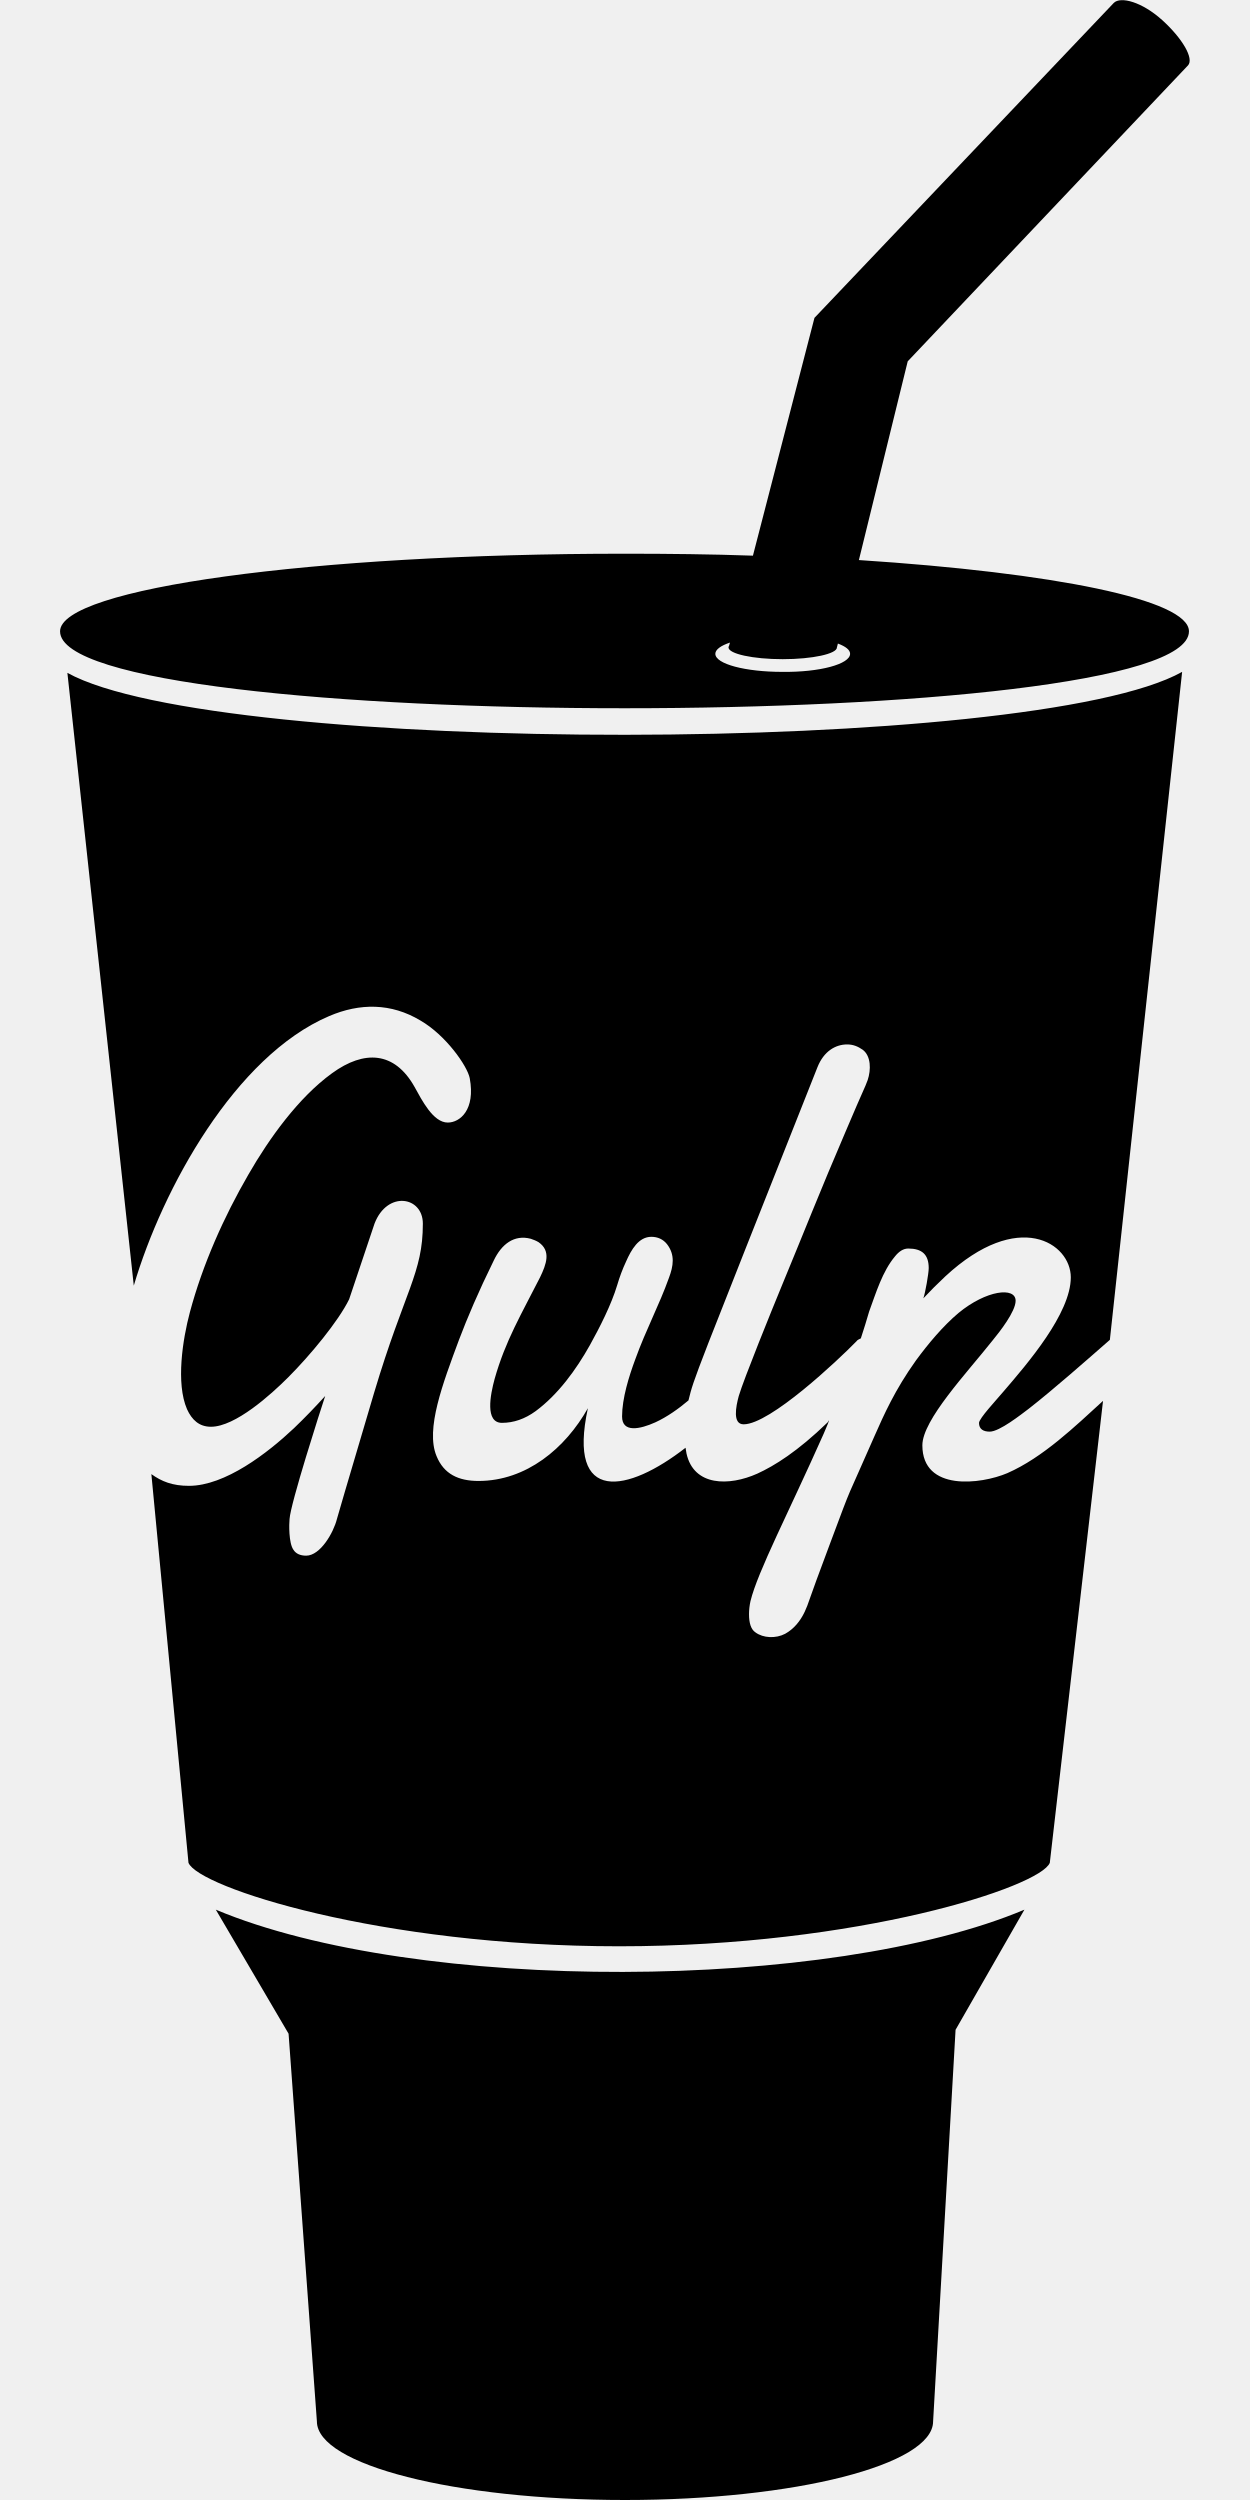
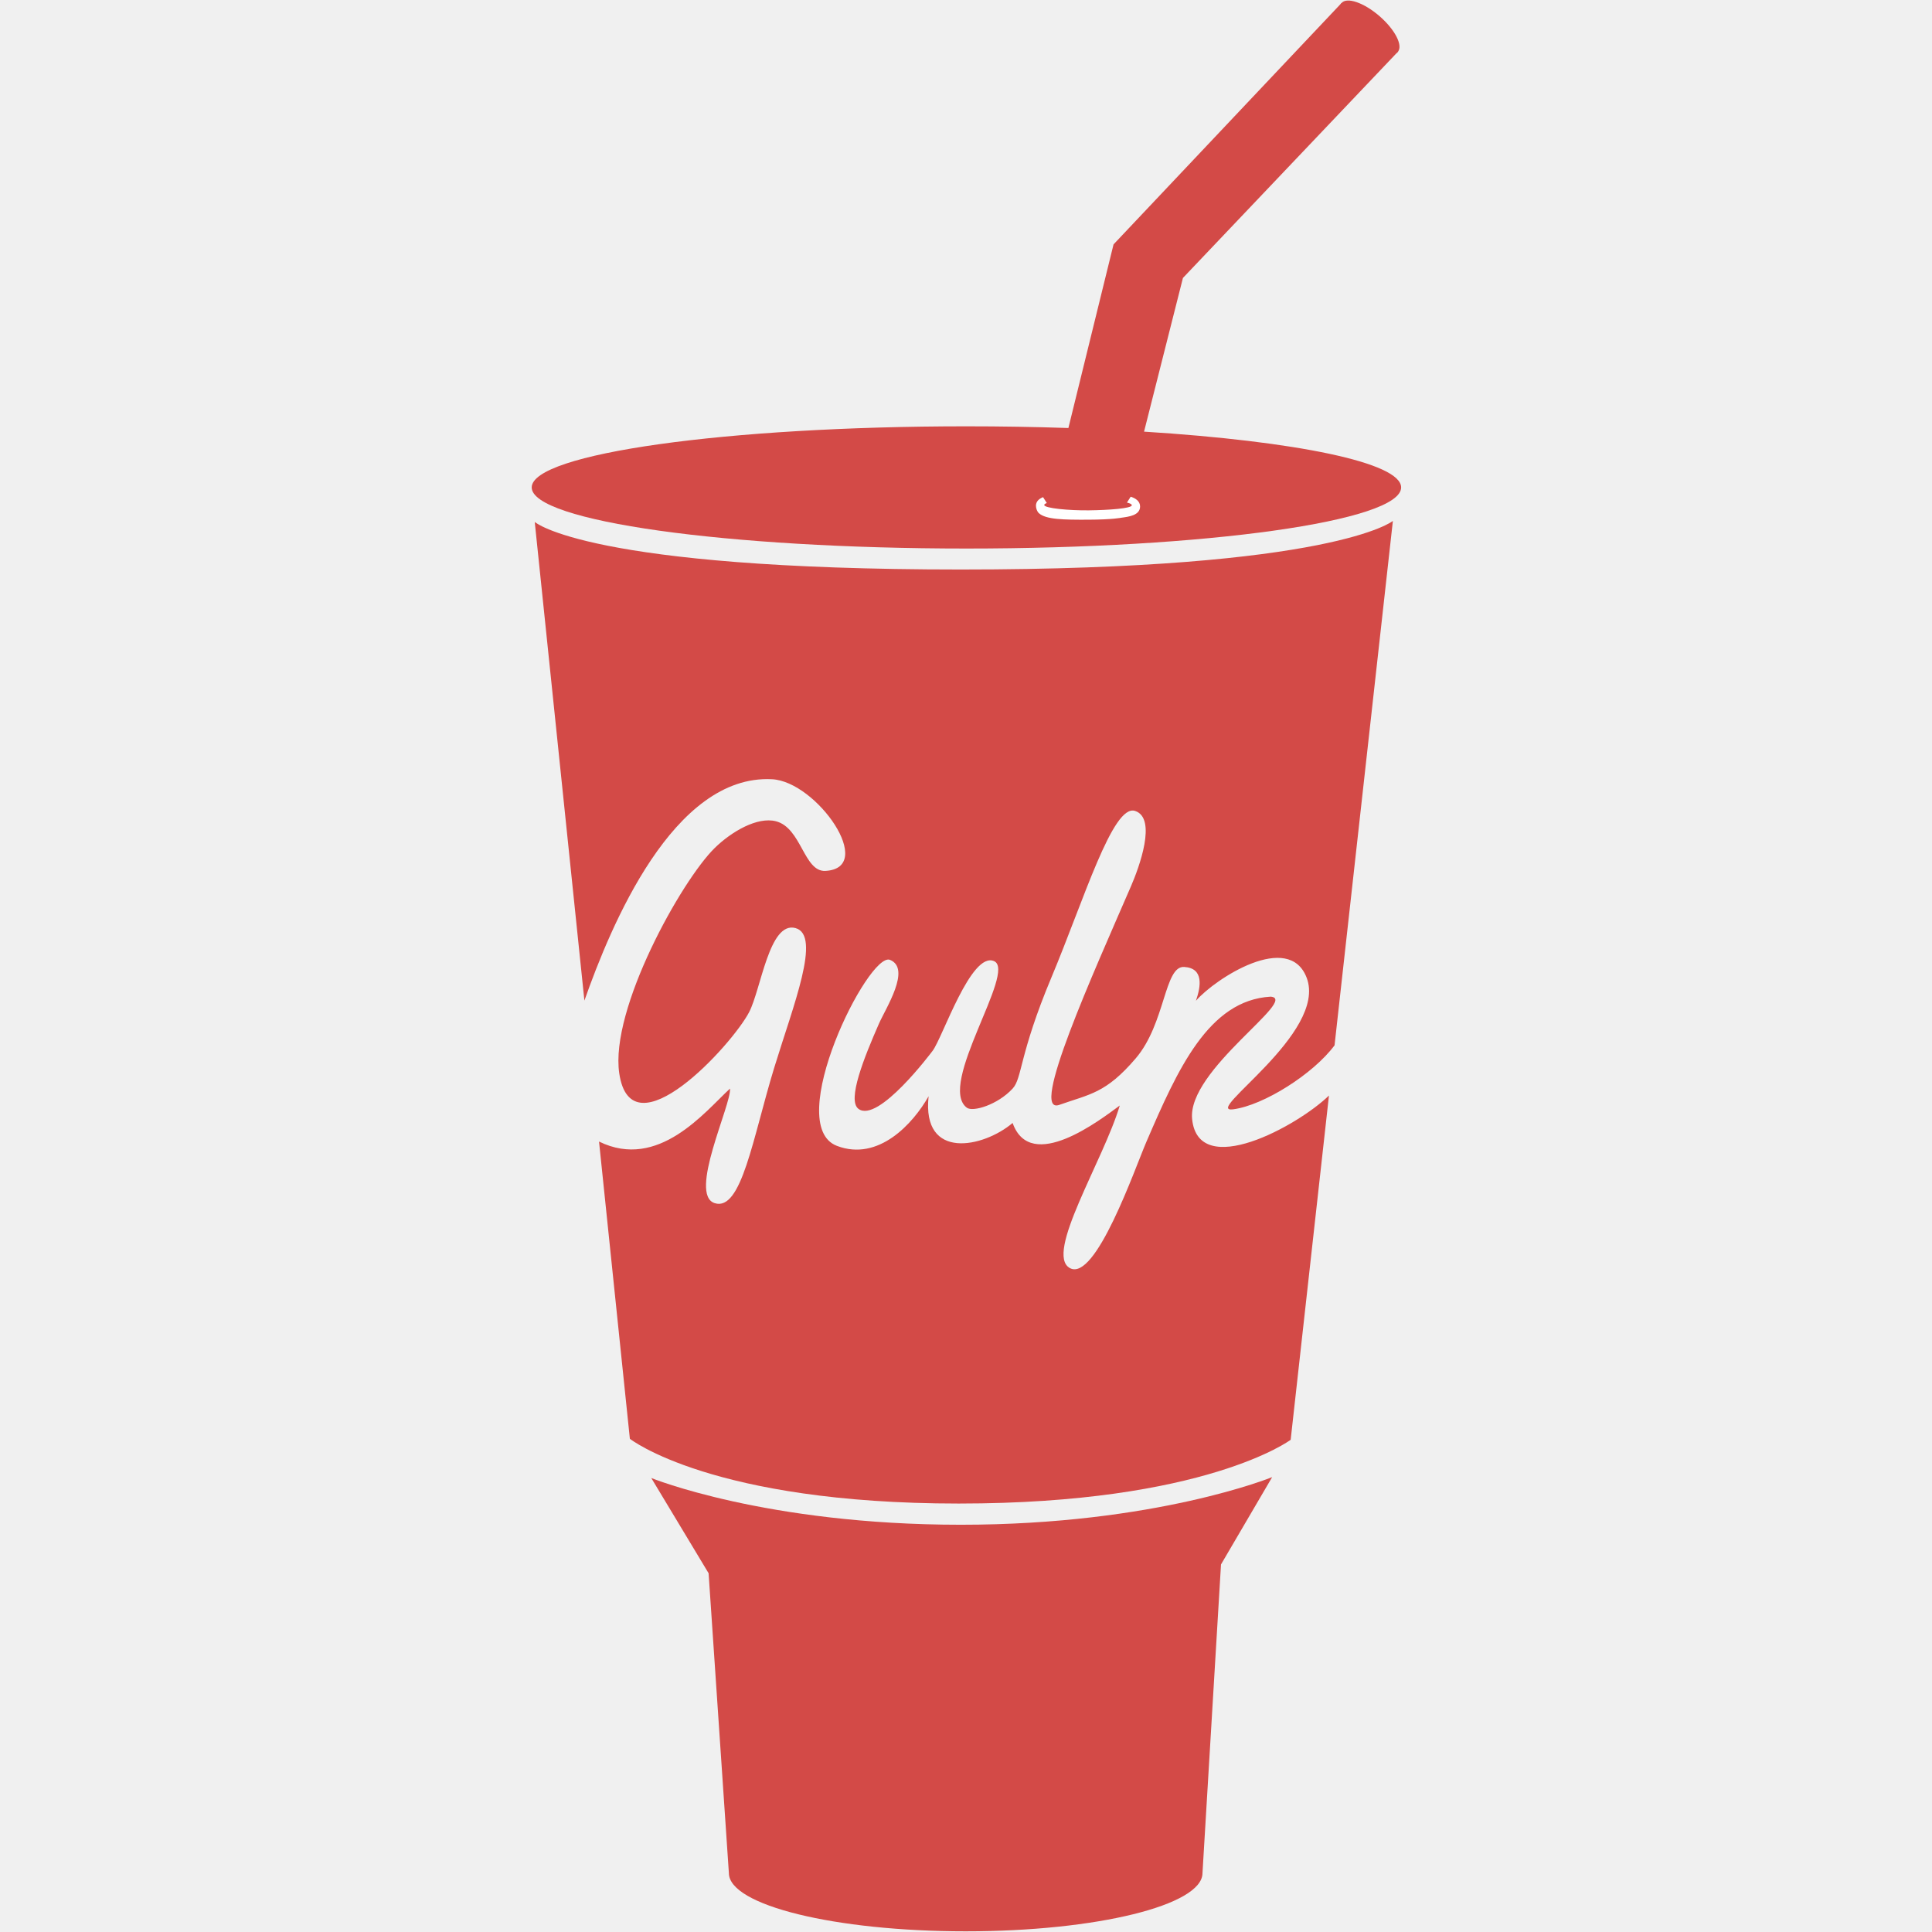
- <svg xmlns="http://www.w3.org/2000/svg" aria-hidden="true" focusable="false" data-prefix="fab" data-icon="gulp" role="img" viewBox="0 0 256 512" class="svg-inline--fa fa-gulp fa-w-8 fa-3x">
-   <path fill="currentColor" d="M209.8 391.1l-14.1 24.6-4.6 80.2c0 8.9-28.3 16.1-63.1 16.1s-63.1-7.2-63.1-16.1l-5.8-79.4-14.9-25.4c41.2 17.3 126 16.7 165.6 0zm-196-253.3l13.6 125.5c5.9-20 20.8-47 40-55.2 6.3-2.7 12.7-2.7 18.7.9 5.2 3 9.6 9.3 10.1 11.8 1.2 6.5-2 9.1-4.5 9.1-3 0-5.3-4.6-6.8-7.3-4.1-7.3-10.3-7.6-16.9-2.8-6.9 5-12.9 13.4-17.1 20.7-5.1 8.8-9.4 18.5-12 28.2-1.5 5.6-2.9 14.6-.6 19.9 1 2.2 2.5 3.6 4.9 3.6 5 0 12.3-6.6 15.8-10.1 4.5-4.5 10.3-11.5 12.5-16l5.2-15.5c2.6-6.8 9.9-5.6 9.9 0 0 10.2-3.7 13.6-10 34.7-5.8 19.5-7.6 25.8-7.6 25.8-.7 2.8-3.4 7.5-6.3 7.5-1.2 0-2.1-.4-2.6-1.2-1-1.4-.9-5.3-.8-6.3.2-3.2 6.3-22.2 7.3-25.2-2 2.2-4.1 4.4-6.4 6.6-5.4 5.1-14.1 11.8-21.5 11.8-3.4 0-5.6-.9-7.7-2.4l7.6 79.6c2 5 39.2 17.1 88.2 17.1 49.1 0 86.3-12.2 88.2-17.1l10.9-94.6c-5.7 5.2-12.3 11.6-19.6 14.8-5.4 2.3-17.4 3.8-17.4-5.7 0-5.2 9.1-14.8 14.4-21.5 1.4-1.7 4.7-5.9 4.7-8.1 0-2.9-6-2.2-11.7 2.5-3.2 2.7-6.2 6.3-8.7 9.7-4.3 6-6.6 11.2-8.5 15.5-6.2 14.2-4.1 8.6-9.1 22-5 13.3-4.2 11.8-5.2 14-.9 1.9-2.2 3.5-4 4.5-1.9 1-4.5.9-6.1-.3-.9-.6-1.3-1.9-1.3-3.7 0-.9.1-1.8.3-2.7 1.5-6.1 7.8-18.1 15-34.3 1.6-3.7 1-2.6.8-2.3-6.2 6-10.9 8.9-14.4 10.5-5.8 2.6-13 2.6-14.5-4.1-.1-.4-.1-.8-.2-1.2-11.8 9.2-24.3 11.7-20-8.1-4.6 8.2-12.6 14.9-22.4 14.9-4.1 0-7.1-1.4-8.6-5.1-2.3-5.5 1.3-14.9 4.6-23.8 1.7-4.5 4-9.9 7.1-16.2 1.6-3.4 4.2-5.4 7.6-4.5.6.2 1.1.4 1.6.7 2.6 1.8 1.6 4.5.3 7.2-3.8 7.5-7.1 13-9.3 20.8-.9 3.3-2 9 1.5 9 2.4 0 4.7-.8 6.9-2.4 4.6-3.4 8.3-8.5 11.1-13.5 2-3.6 4.4-8.3 5.6-12.3.5-1.7 1.1-3.3 1.8-4.8 1.1-2.5 2.6-5.1 5.2-5.1 1.3 0 2.4.5 3.2 1.5 1.7 2.2 1.3 4.5.4 6.9-2 5.6-4.7 10.6-6.9 16.7-1.3 3.5-2.7 8-2.7 11.7 0 3.4 3.7 2.6 6.8 1.2 2.4-1.1 4.8-2.8 6.8-4.5 1.2-4.9.9-3.8 26.4-68.2 1.3-3.3 3.7-4.7 6.1-4.7 1.2 0 2.2.4 3.2 1.1 1.7 1.3 1.7 4.1 1 6.2-.7 1.9-.6 1.3-4.5 10.5-5.2 12.1-8.6 20.8-13.2 31.9-1.9 4.6-7.7 18.9-8.7 22.3-.6 2.2-1.3 5.8 1 5.8 5.4 0 19.3-13.1 23.1-17 .2-.3.5-.4.9-.6.6-1.9 1.2-3.7 1.7-5.5 1.4-3.8 2.7-8.2 5.3-11.3.8-1 1.7-1.6 2.7-1.6 2.8 0 4.2 1.2 4.2 4 0 1.1-.7 5.1-1.1 6.2 1.4-1.5 2.9-3 4.5-4.5 15-13.9 25.7-6.8 25.7.2 0 7.4-8.9 17.7-13.8 23.4-1.6 1.9-4.9 5.4-5 6.4 0 1.3.9 1.8 2.2 1.8 2 0 6.4-3.5 8-4.7 5-3.9 11.8-9.9 16.6-14.1l14.8-136.8c-30.5 17.1-197.6 17.2-228.3.2zm229.7-8.5c0 21-231.2 21-231.2 0 0-8.8 51.8-15.9 115.6-15.9 9 0 17.8.1 26.3.4l12.6-48.7L228.1.6c1.4-1.4 5.8-.2 9.9 3.5s6.6 7.9 5.3 9.3l-.1.1L185.9 74l-10 40.7c39.9 2.6 67.6 8.1 67.6 14.6zm-69.4 4.6c0-.8-.9-1.5-2.5-2.1l-.2.8c0 1.3-5 2.4-11.1 2.4s-11.1-1.1-11.1-2.4c0-.1 0-.2.1-.3l.2-.7c-1.8.6-3 1.4-3 2.3 0 2.1 6.2 3.7 13.7 3.7 7.7.1 13.9-1.6 13.9-3.7z" class="" />
+ <svg xmlns="http://www.w3.org/2000/svg" width="800px" height="800px" viewBox="-155 0 566 566" preserveAspectRatio="xMinYMin meet">
+   <path d="M197.28 548.749l5.427-90.43 14.985-25.58s-34.106 13.952-91.205 13.952c-57.1 0-90.689-13.694-90.689-13.694l16.794 27.904 5.941 87.848c0 9.418 31.059 17.052 69.374 17.052 38.313 0 69.373-7.634 69.373-17.052M180.161 126.454l11.391-45.025 63.081-66.376L238.007.892l-66.784 70.707-13.226 53.793a886.14 886.14 0 0 0-29.873-.497c-70.336 0-127.355 8.016-127.355 17.902 0 9.887 57.019 17.902 127.355 17.902 70.335 0 127.353-8.015 127.353-17.902 0-7.28-30.924-13.546-75.316-16.343" fill="#D34A47" />
+   <path d="M173.535 151.669s-2.467.553-9.724.584c-7.259.03-12.413-.047-14.466-1.917-.552-.502-.854-1.499-.851-2.174.006-1.285.918-2.042 2.08-2.516l1.099 1.724c-.478.165-.751.36-.752.568-.004.976 7.422 1.644 13.102 1.572 5.681-.07 12.545-.538 12.551-1.5 0-.291-.519-.565-1.422-.781l1.094-1.712c1.472.457 2.757 1.34 2.754 2.868-.014 2.598-3.32 2.993-5.465 3.284" fill="#FFF" />
+   <path d="M254.509 15.184c1.586-1.832-.821-6.518-5.376-10.465C244.576.774 239.596-.94 238.007.892c-1.587 1.832.821 6.518 5.378 10.463 4.555 3.946 9.537 5.662 11.124 3.829M194.246 327.865c-1.495-14.384 31.462-35.216 23.004-35.883-18.208 1.041-27.27 21.338-36.431 42.596-3.357 7.791-14.844 41.013-22.378 36.923-7.532-4.088 9.765-31.407 14.613-47.631-5.594 4.102-26.109 20.041-31.396 5.114-8.5 7.219-26.663 11.13-24.614-7.833-4.522 8.01-14.671 19.193-26.853 14.546-15.998-6.101 9.27-57.062 15.553-54.491 6.284 2.57-1.268 14.179-3.246 18.687-4.35 9.921-9.375 22.393-6.018 24.946 5.751 4.374 21.401-16.547 21.749-17.007 2.927-3.867 11.266-29.166 17.987-26.261 6.721 2.905-16.764 36.308-7.983 42.937 1.771 1.338 9.017-.825 13.425-5.594 2.852-3.085 1.871-9.918 11.378-32.59 9.507-22.671 17.98-50.905 24.5-48.754 6.52 2.15 1.146 16.641-1.193 22.043-10.976 25.354-29.956 67.241-21.005 64.07 8.951-3.17 13.612-3.356 22.377-13.613 8.765-10.257 8.361-27.152 14.203-26.793 5.844.36 4.863 5.777 3.446 9.902 5.75-6.58 27.256-20.438 32.448-6.713 6.15 16.249-30.769 39.72-21.564 38.523 8.975-1.167 23.515-10.376 29.723-18.749l17.088-153.626s-17.195 14.23-126.589 14.23c-109.395 0-124.811-13.934-124.811-13.934l14.548 140.224c7.722-21.947 26.059-66.339 54.963-64.849 13.148.678 30.7 25.995 15.665 26.853-6.364.362-7.01-12.637-14.546-14.546-5.438-1.378-13.009 3.043-17.902 7.833-9.758 9.55-30.745 47.229-27.972 66.014 3.533 23.949 33.048-8.322 38.042-17.903 3.517-6.749 5.893-26.745 13.585-24.647 7.693 2.098-.671 22.734-6.247 40.979-6.264 20.487-9.557 42.098-17.408 39.612-7.852-2.484 4.938-28.932 4.475-33.566-7.38 6.809-20.976 24.047-38.37 15.515l9.035 87.078s24.013 18.973 96.35 18.973c72.337 0 97.239-18.677 97.239-18.677l11.219-100.857c-9.179 8.938-38.229 24.81-40.089 6.919" fill="#D34A47" />
</svg>
